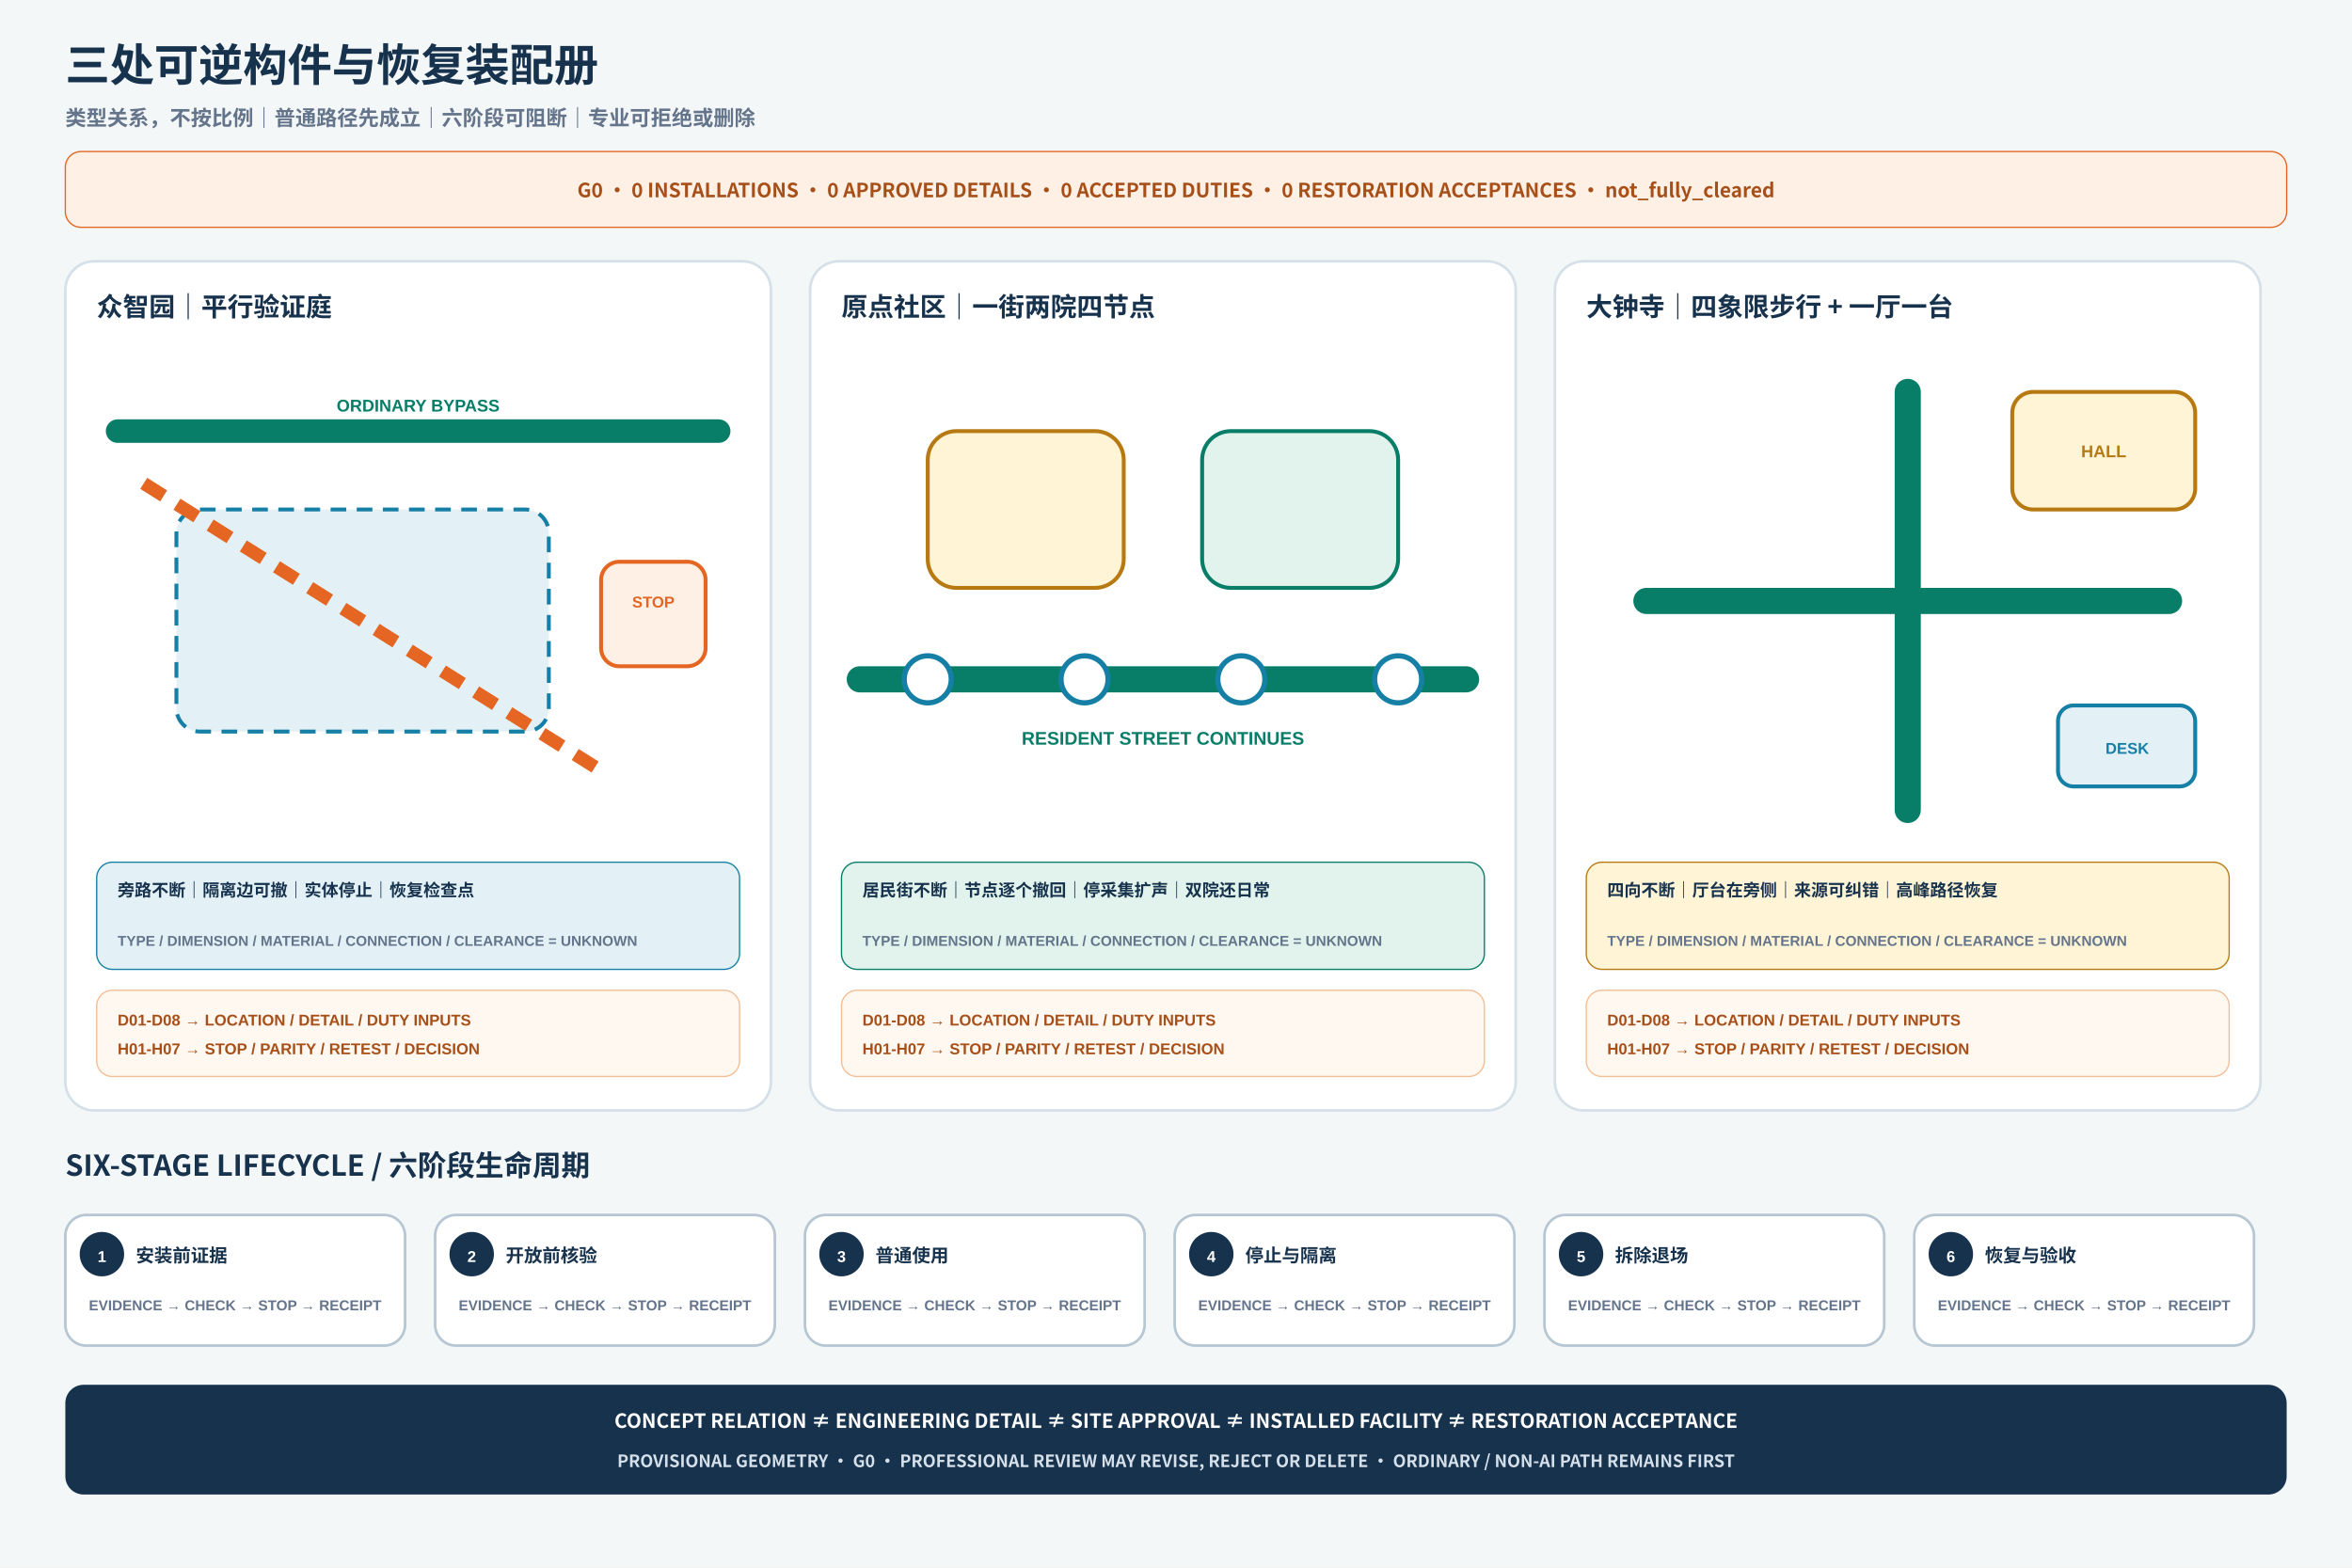
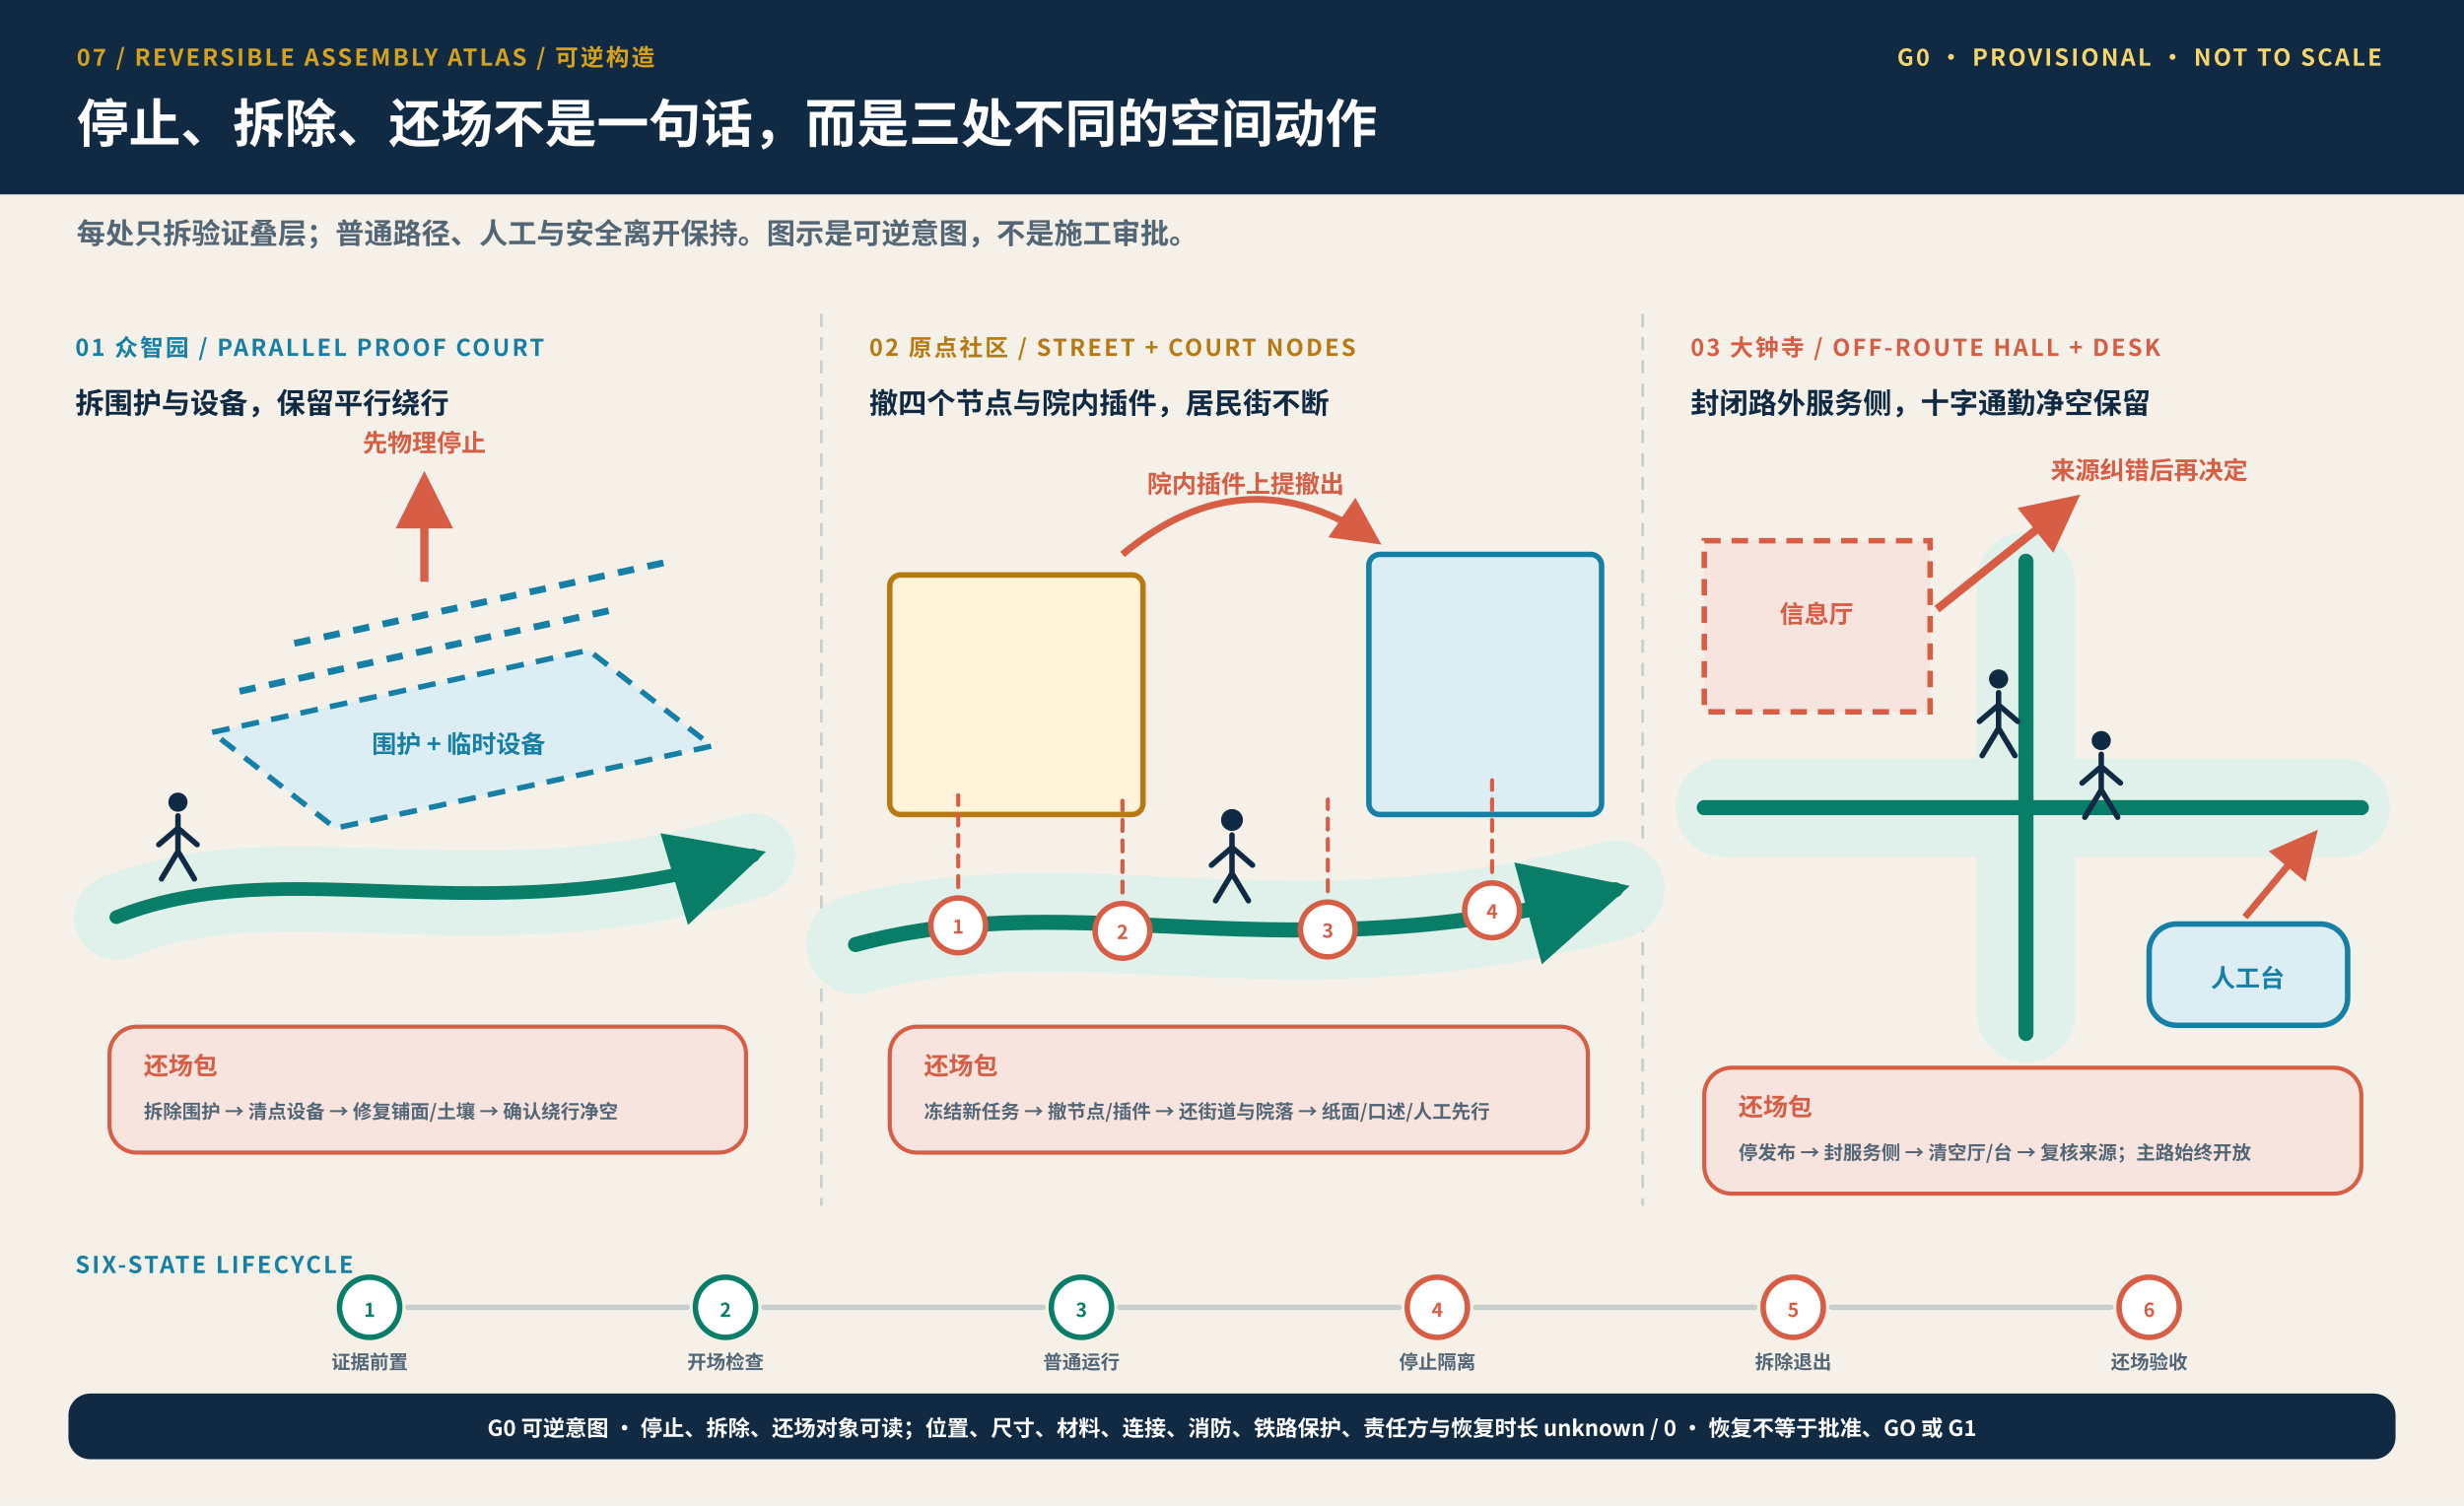
- <svg xmlns="http://www.w3.org/2000/svg" width="1800" height="1200" viewBox="0 0 1800 1200" role="img">
-   <rect width="1800" height="1200" fill="#F4F7F8" />
-   <text x="50" y="62" font-family="Noto Sans CJK SC,Microsoft YaHei,Arial" font-size="34" font-weight="900" fill="#17324D">三处可逆构件与恢复装配册</text>
-   <text x="50" y="96" font-family="Noto Sans CJK SC,Microsoft YaHei,Arial" font-size="16" font-weight="700" fill="#64748B">类型关系，不按比例｜普通路径先成立｜六阶段可阻断｜专业可拒绝或删除</text>
-   <rect x="50" y="116" width="1700" height="58" rx="12" fill="#FFF0E6" stroke="#E46622" />
-   <text x="900" y="151" text-anchor="middle" font-family="Noto Sans CJK SC,Microsoft YaHei,Arial" font-size="15" font-weight="900" fill="#A74F18">G0 · 0 INSTALLATIONS · 0 APPROVED DETAILS · 0 ACCEPTED DUTIES · 0 RESTORATION ACCEPTANCES · not_fully_cleared</text>
-   <rect x="50" y="200" width="540" height="650" rx="22" fill="#FFF" stroke="#D5E0E8" stroke-width="2" />
-   <text x="74" y="242" font-family="Noto Sans CJK SC,Microsoft YaHei,Arial" font-size="20" font-weight="900" fill="#17324D">众智园｜平行验证庭</text>
-   <line x1="90" y1="330" x2="550" y2="330" stroke="#087E68" stroke-width="18" stroke-linecap="round" />
-   <text x="320" y="315" text-anchor="middle" font-family="Arial" font-size="13" font-weight="800" fill="#087E68">ORDINARY BYPASS</text>
-   <rect x="135" y="390" width="285" height="170" rx="18" fill="#E3F1F7" stroke="#167FA5" stroke-width="3" stroke-dasharray="12 8" />
-   <line x1="110" y1="370" x2="460" y2="590" stroke="#E46622" stroke-width="10" stroke-dasharray="18 12" />
-   <rect x="460" y="430" width="80" height="80" rx="14" fill="#FFF0E6" stroke="#E46622" stroke-width="3" />
-   <text x="500" y="465" text-anchor="middle" font-family="Arial" font-size="12" font-weight="900" fill="#E46622">STOP</text>
-   <rect x="74" y="660" width="492" height="82" rx="12" fill="#E3F1F7" stroke="#167FA5" />
-   <text x="90" y="686" font-family="Noto Sans CJK SC,Microsoft YaHei,Arial" font-size="13" font-weight="800" fill="#17324D">
-     <tspan x="90" dy="0">旁路不断｜隔离边可撤｜实体停止｜恢复检查点</tspan>
-   </text>
-   <text x="90" y="724" font-family="Arial" font-size="11" font-weight="800" fill="#64748B">TYPE / DIMENSION / MATERIAL / CONNECTION / CLEARANCE = UNKNOWN</text>
-   <rect x="74" y="758" width="492" height="66" rx="12" fill="#FFF8F1" stroke="#F1BE95" />
-   <text x="90" y="785" font-family="Arial" font-size="12" font-weight="900" fill="#A74F18">D01-D08 → LOCATION / DETAIL / DUTY INPUTS</text>
-   <text x="90" y="807" font-family="Arial" font-size="12" font-weight="900" fill="#A74F18">H01-H07 → STOP / PARITY / RETEST / DECISION</text>
-   <rect x="620" y="200" width="540" height="650" rx="22" fill="#FFF" stroke="#D5E0E8" stroke-width="2" />
-   <text x="644" y="242" font-family="Noto Sans CJK SC,Microsoft YaHei,Arial" font-size="20" font-weight="900" fill="#17324D">原点社区｜一街两院四节点</text>
-   <line x1="658" y1="520" x2="1122" y2="520" stroke="#087E68" stroke-width="20" stroke-linecap="round" />
-   <rect x="710" y="330" width="150" height="120" rx="22" fill="#FFF4D6" stroke="#B77A13" stroke-width="3" />
-   <rect x="920" y="330" width="150" height="120" rx="22" fill="#E1F3EC" stroke="#087E68" stroke-width="3" />
-   <circle cx="710" cy="520" r="18" fill="#FFF" stroke="#167FA5" stroke-width="4" />
-   <circle cx="830" cy="520" r="18" fill="#FFF" stroke="#167FA5" stroke-width="4" />
-   <circle cx="950" cy="520" r="18" fill="#FFF" stroke="#167FA5" stroke-width="4" />
-   <circle cx="1070" cy="520" r="18" fill="#FFF" stroke="#167FA5" stroke-width="4" />
-   <text x="890" y="570" text-anchor="middle" font-family="Arial" font-size="14" font-weight="900" fill="#087E68">RESIDENT STREET CONTINUES</text>
-   <rect x="644" y="660" width="492" height="82" rx="12" fill="#E1F3EC" stroke="#087E68" />
-   <text x="660" y="686" font-family="Noto Sans CJK SC,Microsoft YaHei,Arial" font-size="13" font-weight="800" fill="#17324D">
-     <tspan x="660" dy="0">居民街不断｜节点逐个撤回｜停采集扩声｜双院还日常</tspan>
-   </text>
-   <text x="660" y="724" font-family="Arial" font-size="11" font-weight="800" fill="#64748B">TYPE / DIMENSION / MATERIAL / CONNECTION / CLEARANCE = UNKNOWN</text>
-   <rect x="644" y="758" width="492" height="66" rx="12" fill="#FFF8F1" stroke="#F1BE95" />
-   <text x="660" y="785" font-family="Arial" font-size="12" font-weight="900" fill="#A74F18">D01-D08 → LOCATION / DETAIL / DUTY INPUTS</text>
-   <text x="660" y="807" font-family="Arial" font-size="12" font-weight="900" fill="#A74F18">H01-H07 → STOP / PARITY / RETEST / DECISION</text>
-   <rect x="1190" y="200" width="540" height="650" rx="22" fill="#FFF" stroke="#D5E0E8" stroke-width="2" />
-   <text x="1214" y="242" font-family="Noto Sans CJK SC,Microsoft YaHei,Arial" font-size="20" font-weight="900" fill="#17324D">大钟寺｜四象限步行 + 一厅一台</text>
-   <line x1="1460" y1="300" x2="1460" y2="620" stroke="#087E68" stroke-width="20" stroke-linecap="round" />
-   <line x1="1260" y1="460" x2="1660" y2="460" stroke="#087E68" stroke-width="20" stroke-linecap="round" />
-   <rect x="1540" y="300" width="140" height="90" rx="16" fill="#FFF4D6" stroke="#B77A13" stroke-width="3" />
-   <rect x="1575" y="540" width="105" height="62" rx="12" fill="#E3F1F7" stroke="#167FA5" stroke-width="3" />
-   <text x="1610" y="350" text-anchor="middle" font-family="Arial" font-size="13" font-weight="900" fill="#B77A13">HALL</text>
-   <text x="1628" y="577" text-anchor="middle" font-family="Arial" font-size="12" font-weight="900" fill="#167FA5">DESK</text>
-   <rect x="1214" y="660" width="492" height="82" rx="12" fill="#FFF4D6" stroke="#B77A13" />
-   <text x="1230" y="686" font-family="Noto Sans CJK SC,Microsoft YaHei,Arial" font-size="13" font-weight="800" fill="#17324D">
-     <tspan x="1230" dy="0">四向不断｜厅台在旁侧｜来源可纠错｜高峰路径恢复</tspan>
-   </text>
-   <text x="1230" y="724" font-family="Arial" font-size="11" font-weight="800" fill="#64748B">TYPE / DIMENSION / MATERIAL / CONNECTION / CLEARANCE = UNKNOWN</text>
-   <rect x="1214" y="758" width="492" height="66" rx="12" fill="#FFF8F1" stroke="#F1BE95" />
-   <text x="1230" y="785" font-family="Arial" font-size="12" font-weight="900" fill="#A74F18">D01-D08 → LOCATION / DETAIL / DUTY INPUTS</text>
-   <text x="1230" y="807" font-family="Arial" font-size="12" font-weight="900" fill="#A74F18">H01-H07 → STOP / PARITY / RETEST / DECISION</text>
-   <text x="50" y="900" font-family="Noto Sans CJK SC,Microsoft YaHei,Arial" font-size="22" font-weight="900" fill="#17324D">SIX-STAGE LIFECYCLE / 六阶段生命周期</text>
-   <rect x="50" y="930" width="260" height="100" rx="16" fill="#FFF" stroke="#B6C6D2" stroke-width="2" />
-   <circle cx="78" cy="960" r="17" fill="#17324D" />
-   <text x="78" y="966" text-anchor="middle" font-family="Arial" font-size="12" font-weight="900" fill="#FFF">1</text>
-   <text x="104" y="966" font-family="Noto Sans CJK SC,Microsoft YaHei,Arial" font-size="14" font-weight="900" fill="#17324D">安装前证据</text>
-   <text x="68" y="1003" font-family="Arial" font-size="11" font-weight="800" fill="#64748B">EVIDENCE → CHECK → STOP → RECEIPT</text>
-   <rect x="333" y="930" width="260" height="100" rx="16" fill="#FFF" stroke="#B6C6D2" stroke-width="2" />
-   <circle cx="361" cy="960" r="17" fill="#17324D" />
-   <text x="361" y="966" text-anchor="middle" font-family="Arial" font-size="12" font-weight="900" fill="#FFF">2</text>
-   <text x="387" y="966" font-family="Noto Sans CJK SC,Microsoft YaHei,Arial" font-size="14" font-weight="900" fill="#17324D">开放前核验</text>
-   <text x="351" y="1003" font-family="Arial" font-size="11" font-weight="800" fill="#64748B">EVIDENCE → CHECK → STOP → RECEIPT</text>
-   <rect x="616" y="930" width="260" height="100" rx="16" fill="#FFF" stroke="#B6C6D2" stroke-width="2" />
-   <circle cx="644" cy="960" r="17" fill="#17324D" />
-   <text x="644" y="966" text-anchor="middle" font-family="Arial" font-size="12" font-weight="900" fill="#FFF">3</text>
-   <text x="670" y="966" font-family="Noto Sans CJK SC,Microsoft YaHei,Arial" font-size="14" font-weight="900" fill="#17324D">普通使用</text>
-   <text x="634" y="1003" font-family="Arial" font-size="11" font-weight="800" fill="#64748B">EVIDENCE → CHECK → STOP → RECEIPT</text>
-   <rect x="899" y="930" width="260" height="100" rx="16" fill="#FFF" stroke="#B6C6D2" stroke-width="2" />
-   <circle cx="927" cy="960" r="17" fill="#17324D" />
-   <text x="927" y="966" text-anchor="middle" font-family="Arial" font-size="12" font-weight="900" fill="#FFF">4</text>
-   <text x="953" y="966" font-family="Noto Sans CJK SC,Microsoft YaHei,Arial" font-size="14" font-weight="900" fill="#17324D">停止与隔离</text>
-   <text x="917" y="1003" font-family="Arial" font-size="11" font-weight="800" fill="#64748B">EVIDENCE → CHECK → STOP → RECEIPT</text>
-   <rect x="1182" y="930" width="260" height="100" rx="16" fill="#FFF" stroke="#B6C6D2" stroke-width="2" />
-   <circle cx="1210" cy="960" r="17" fill="#17324D" />
-   <text x="1210" y="966" text-anchor="middle" font-family="Arial" font-size="12" font-weight="900" fill="#FFF">5</text>
-   <text x="1236" y="966" font-family="Noto Sans CJK SC,Microsoft YaHei,Arial" font-size="14" font-weight="900" fill="#17324D">拆除退场</text>
-   <text x="1200" y="1003" font-family="Arial" font-size="11" font-weight="800" fill="#64748B">EVIDENCE → CHECK → STOP → RECEIPT</text>
-   <rect x="1465" y="930" width="260" height="100" rx="16" fill="#FFF" stroke="#B6C6D2" stroke-width="2" />
-   <circle cx="1493" cy="960" r="17" fill="#17324D" />
-   <text x="1493" y="966" text-anchor="middle" font-family="Arial" font-size="12" font-weight="900" fill="#FFF">6</text>
-   <text x="1519" y="966" font-family="Noto Sans CJK SC,Microsoft YaHei,Arial" font-size="14" font-weight="900" fill="#17324D">恢复与验收</text>
-   <text x="1483" y="1003" font-family="Arial" font-size="11" font-weight="800" fill="#64748B">EVIDENCE → CHECK → STOP → RECEIPT</text>
-   <rect x="50" y="1060" width="1700" height="84" rx="14" fill="#17324D" />
-   <text x="900" y="1093" text-anchor="middle" font-family="Noto Sans CJK SC,Microsoft YaHei,Arial" font-size="15" font-weight="900" fill="#FFF">CONCEPT RELATION ≠ ENGINEERING DETAIL ≠ SITE APPROVAL ≠ INSTALLED FACILITY ≠ RESTORATION ACCEPTANCE</text>
-   <text x="900" y="1123" text-anchor="middle" font-family="Noto Sans CJK SC,Microsoft YaHei,Arial" font-size="13" font-weight="700" fill="#D6E0EA">PROVISIONAL GEOMETRY · G0 · PROFESSIONAL REVIEW MAY REVISE, REJECT OR DELETE · ORDINARY / NON-AI PATH REMAINS FIRST</text>
+ <svg xmlns="http://www.w3.org/2000/svg" width="1800" height="1100" viewBox="0 0 1800 1100" role="img" aria-labelledby="title desc">
+   <defs>
+     <style>.sans{font-family:"Microsoft YaHei","Noto Sans CJK SC","Segoe UI",Arial,sans-serif}.kicker{font-size:17px;font-weight:900;letter-spacing:1.6px}.head{font-size:38px;font-weight:900}.sub{font-size:21px;font-weight:650}.label{font-size:27px;font-weight:900}.body{font-size:21px;font-weight:760}.small{font-size:18px;font-weight:720}.micro{font-size:16px;font-weight:650}.tiny{font-size:14px;font-weight:650}.number{font-size:42px;font-weight:950}</style>
+     <marker id="greenArrow" viewBox="0 0 16 16" refX="13" refY="8" markerWidth="8" markerHeight="8" orient="auto">
+       <path d="M1 1 L15 8 L1 15 Z" fill="#087E68" />
+     </marker>
+     <marker id="blueArrow" viewBox="0 0 16 16" refX="13" refY="8" markerWidth="8" markerHeight="8" orient="auto">
+       <path d="M1 1 L15 8 L1 15 Z" fill="#167FA5" />
+     </marker>
+     <marker id="coralArrow" viewBox="0 0 16 16" refX="13" refY="8" markerWidth="8" markerHeight="8" orient="auto">
+       <path d="M1 1 L15 8 L1 15 Z" fill="#D75D45" />
+     </marker>
+   </defs>
+   <rect width="1800" height="1100" fill="#F5F1E8" />
+   <rect width="1800" height="142" fill="#102A43" />
+   <text x="56" y="48" class="sans kicker" fill="#D6A21D" text-anchor="start">07 / REVERSIBLE ASSEMBLY ATLAS / 可逆构造</text>
+   <text x="56" y="104" class="sans head" fill="#FFFFFF" text-anchor="start">停止、拆除、还场不是一句话，而是三处不同的空间动作</text>
+   <text x="1740" y="48" class="sans kicker" fill="#F8D56A" text-anchor="end">G0 · PROVISIONAL · NOT TO SCALE</text>
+   <text x="56" y="178" class="sans sub" fill="#526675" text-anchor="start">每处只拆验证叠层；普通路径、人工与安全离开保持。图示是可逆意图，不是施工审批。</text>
+   <line x1="600" y1="230" x2="600" y2="880" stroke="#C7D0CC" stroke-width="2" stroke-linecap="round" stroke-dasharray="8 9" />
+   <line x1="1200" y1="230" x2="1200" y2="880" stroke="#C7D0CC" stroke-width="2" stroke-linecap="round" stroke-dasharray="8 9" />
+   <text x="55" y="260" class="sans kicker" fill="#167FA5" text-anchor="start">01 众智园 / PARALLEL PROOF COURT</text>
+   <text x="55" y="302" class="sans body" fill="#102A43" text-anchor="start">拆围护与设备，保留平行绕行</text>
+   <path d="M85 670 C210 620 350 685 550 625" fill="none" stroke="#DFF1EA" stroke-width="62" stroke-linecap="round" />
+   <path d="M85 670 C210 620 350 685 550 625" fill="none" stroke="#087E68" stroke-width="10" stroke-linecap="round" marker-end="url(#greenArrow)" />
+   <path d="M155 535 L430 475 L520 545 L245 605 Z" fill="#DCEEF4" stroke="#167FA5" stroke-width="4" stroke-dasharray="13 9" />
+   <path d="M175 505 L450 445 M215 470 L490 410" stroke="#167FA5" stroke-width="5" stroke-dasharray="12 10" />
+   <path d="M310 425 L310 350" stroke="#D75D45" stroke-width="6" marker-end="url(#coralArrow)" />
+   <text x="310" y="330" class="sans small" fill="#D75D45" text-anchor="middle">先物理停止</text>
+   <text x="335" y="550" class="sans small" fill="#167FA5" text-anchor="middle">围护 + 临时设备</text>
+   <rect x="80" y="750" width="465" height="92" rx="20" fill="#F8E4DE" stroke="#D75D45" stroke-width="3" />
+   <text x="105" y="785" class="sans small" fill="#D75D45" text-anchor="start">还场包</text>
+   <text x="105" y="817" class="sans tiny" fill="#526675" text-anchor="start">拆除围护 → 清点设备 → 修复铺面/土壤 → 确认绕行净空</text>
+   <circle cx="130" cy="586" r="7" fill="#102A43" />
+   <path d="M130 596 L130 622 M130 605 L116 617 M130 605 L144 617 M130 622 L118 642 M130 622 L142 642" fill="none" stroke="#102A43" stroke-width="4" stroke-linecap="round" />
+   <text x="635" y="260" class="sans kicker" fill="#B77A13" text-anchor="start">02 原点社区 / STREET + COURT NODES</text>
+   <text x="635" y="302" class="sans body" fill="#102A43" text-anchor="start">撤四个节点与院内插件，居民街不断</text>
+   <rect x="650" y="420" width="185" height="175" rx="8" fill="#FFF4D9" stroke="#B77A13" stroke-width="4" />
+   <rect x="1000" y="405" width="170" height="190" rx="8" fill="#DCEEF4" stroke="#167FA5" stroke-width="4" />
+   <path d="M625 690 C790 645 940 715 1180 650" fill="none" stroke="#DFF1EA" stroke-width="72" stroke-linecap="round" />
+   <path d="M625 690 C790 645 940 715 1180 650" fill="none" stroke="#087E68" stroke-width="11" stroke-linecap="round" marker-end="url(#greenArrow)" />
+   <circle cx="700" cy="676" r="20" fill="#FFFFFF" stroke="#D75D45" stroke-width="4" />
+   <text x="700" y="682" class="sans tiny" fill="#D75D45" text-anchor="middle">1</text>
+   <line x1="700" y1="648" x2="700" y2="581" stroke="#D75D45" stroke-width="3" stroke-linecap="round" stroke-dasharray="8 7" />
+   <circle cx="820" cy="680" r="20" fill="#FFFFFF" stroke="#D75D45" stroke-width="4" />
+   <text x="820" y="686" class="sans tiny" fill="#D75D45" text-anchor="middle">2</text>
+   <line x1="820" y1="652" x2="820" y2="585" stroke="#D75D45" stroke-width="3" stroke-linecap="round" stroke-dasharray="8 7" />
+   <circle cx="970" cy="679" r="20" fill="#FFFFFF" stroke="#D75D45" stroke-width="4" />
+   <text x="970" y="685" class="sans tiny" fill="#D75D45" text-anchor="middle">3</text>
+   <line x1="970" y1="651" x2="970" y2="584" stroke="#D75D45" stroke-width="3" stroke-linecap="round" stroke-dasharray="8 7" />
+   <circle cx="1090" cy="665" r="20" fill="#FFFFFF" stroke="#D75D45" stroke-width="4" />
+   <text x="1090" y="671" class="sans tiny" fill="#D75D45" text-anchor="middle">4</text>
+   <line x1="1090" y1="637" x2="1090" y2="570" stroke="#D75D45" stroke-width="3" stroke-linecap="round" stroke-dasharray="8 7" />
+   <text x="910" y="360" class="sans small" fill="#D75D45" text-anchor="middle">院内插件上提撤出</text>
+   <path d="M820 405 Q910 330 1005 395" fill="none" stroke="#D75D45" stroke-width="5" marker-end="url(#coralArrow)" />
+   <rect x="650" y="750" width="510" height="92" rx="20" fill="#F8E4DE" stroke="#D75D45" stroke-width="3" />
+   <text x="675" y="785" class="sans small" fill="#D75D45" text-anchor="start">还场包</text>
+   <text x="675" y="817" class="sans tiny" fill="#526675" text-anchor="start">冻结新任务 → 撤节点/插件 → 还街道与院落 → 纸面/口述/人工先行</text>
+   <circle cx="900" cy="599" r="8" fill="#102A43" />
+   <path d="M900 610 L900 638 M900 619 L885 632 M900 619 L915 632 M900 638 L888 658 M900 638 L912 658" fill="none" stroke="#102A43" stroke-width="4" stroke-linecap="round" />
+   <text x="1235" y="260" class="sans kicker" fill="#D75D45" text-anchor="start">03 大钟寺 / OFF-ROUTE HALL + DESK</text>
+   <text x="1235" y="302" class="sans body" fill="#102A43" text-anchor="start">封闭路外服务侧，十字通勤净空保留</text>
+   <line x1="1480" y1="425" x2="1480" y2="740" stroke="#DFF1EA" stroke-width="72" stroke-linecap="round" />
+   <line x1="1260" y1="590" x2="1710" y2="590" stroke="#DFF1EA" stroke-width="72" stroke-linecap="round" />
+   <line x1="1480" y1="410" x2="1480" y2="755" stroke="#087E68" stroke-width="11" stroke-linecap="round" />
+   <line x1="1245" y1="590" x2="1725" y2="590" stroke="#087E68" stroke-width="11" stroke-linecap="round" />
+   <path d="M1245 395 L1410 395 L1410 520 L1245 520 Z" fill="#F8E4DE" stroke="#D75D45" stroke-width="4" stroke-dasharray="12 8" />
+   <rect x="1570" y="675" width="145" height="74" rx="20" fill="#DCEEF4" stroke="#167FA5" stroke-width="4" />
+   <text x="1327" y="455" class="sans small" fill="#D75D45" text-anchor="middle">信息厅</text>
+   <text x="1642" y="721" class="sans small" fill="#167FA5" text-anchor="middle">人工台</text>
+   <path d="M1415 445 L1515 365" stroke="#D75D45" stroke-width="6" marker-end="url(#coralArrow)" />
+   <path d="M1640 670 L1690 610" stroke="#D75D45" stroke-width="5" marker-end="url(#coralArrow)" />
+   <text x="1570" y="350" class="sans small" fill="#D75D45" text-anchor="middle">来源纠错后再决定</text>
+   <rect x="1245" y="780" width="480" height="92" rx="20" fill="#F8E4DE" stroke="#D75D45" stroke-width="3" />
+   <text x="1270" y="815" class="sans small" fill="#D75D45" text-anchor="start">还场包</text>
+   <text x="1270" y="847" class="sans tiny" fill="#526675" text-anchor="start">停发布 → 封服务侧 → 清空厅/台 → 复核来源；主路始终开放</text>
+   <circle cx="1460" cy="496" r="7" fill="#102A43" />
+   <path d="M1460 506 L1460 532 M1460 515 L1446 527 M1460 515 L1474 527 M1460 532 L1448 552 M1460 532 L1472 552" fill="none" stroke="#102A43" stroke-width="4" stroke-linecap="round" />
+   <circle cx="1535" cy="541" r="7" fill="#102A43" />
+   <path d="M1535 551 L1535 577 M1535 560 L1521 572 M1535 560 L1549 572 M1535 577 L1523 597 M1535 577 L1547 597" fill="none" stroke="#102A43" stroke-width="4" stroke-linecap="round" />
+   <text x="55" y="930" class="sans kicker" fill="#167FA5" text-anchor="start">SIX-STATE LIFECYCLE</text>
+   <circle cx="270" cy="955" r="22" fill="#FFFFFF" stroke="#087E68" stroke-width="4" />
+   <text x="270" y="962" class="sans tiny" fill="#087E68" text-anchor="middle">1</text>
+   <text x="270" y="1000" class="sans tiny" fill="#526675" text-anchor="middle">证据前置</text>
+   <line x1="298" y1="955" x2="502" y2="955" stroke="#C7D0CC" stroke-width="4" stroke-linecap="round" />
+   <circle cx="530" cy="955" r="22" fill="#FFFFFF" stroke="#087E68" stroke-width="4" />
+   <text x="530" y="962" class="sans tiny" fill="#087E68" text-anchor="middle">2</text>
+   <text x="530" y="1000" class="sans tiny" fill="#526675" text-anchor="middle">开场检查</text>
+   <line x1="558" y1="955" x2="762" y2="955" stroke="#C7D0CC" stroke-width="4" stroke-linecap="round" />
+   <circle cx="790" cy="955" r="22" fill="#FFFFFF" stroke="#087E68" stroke-width="4" />
+   <text x="790" y="962" class="sans tiny" fill="#087E68" text-anchor="middle">3</text>
+   <text x="790" y="1000" class="sans tiny" fill="#526675" text-anchor="middle">普通运行</text>
+   <line x1="818" y1="955" x2="1022" y2="955" stroke="#C7D0CC" stroke-width="4" stroke-linecap="round" />
+   <circle cx="1050" cy="955" r="22" fill="#FFFFFF" stroke="#D75D45" stroke-width="4" />
+   <text x="1050" y="962" class="sans tiny" fill="#D75D45" text-anchor="middle">4</text>
+   <text x="1050" y="1000" class="sans tiny" fill="#526675" text-anchor="middle">停止隔离</text>
+   <line x1="1078" y1="955" x2="1282" y2="955" stroke="#C7D0CC" stroke-width="4" stroke-linecap="round" />
+   <circle cx="1310" cy="955" r="22" fill="#FFFFFF" stroke="#D75D45" stroke-width="4" />
+   <text x="1310" y="962" class="sans tiny" fill="#D75D45" text-anchor="middle">5</text>
+   <text x="1310" y="1000" class="sans tiny" fill="#526675" text-anchor="middle">拆除退出</text>
+   <line x1="1338" y1="955" x2="1542" y2="955" stroke="#C7D0CC" stroke-width="4" stroke-linecap="round" />
+   <circle cx="1570" cy="955" r="22" fill="#FFFFFF" stroke="#D75D45" stroke-width="4" />
+   <text x="1570" y="962" class="sans tiny" fill="#D75D45" text-anchor="middle">6</text>
+   <text x="1570" y="1000" class="sans tiny" fill="#526675" text-anchor="middle">还场验收</text>
+   <rect x="50" y="1018" width="1700" height="48" rx="16" fill="#102A43" />
+   <text x="900" y="1049" class="sans micro" fill="#FFFFFF" text-anchor="middle">G0 可逆意图 · 停止、拆除、还场对象可读；位置、尺寸、材料、连接、消防、铁路保护、责任方与恢复时长 unknown / 0 · 恢复不等于批准、GO 或 G1</text>
</svg>
